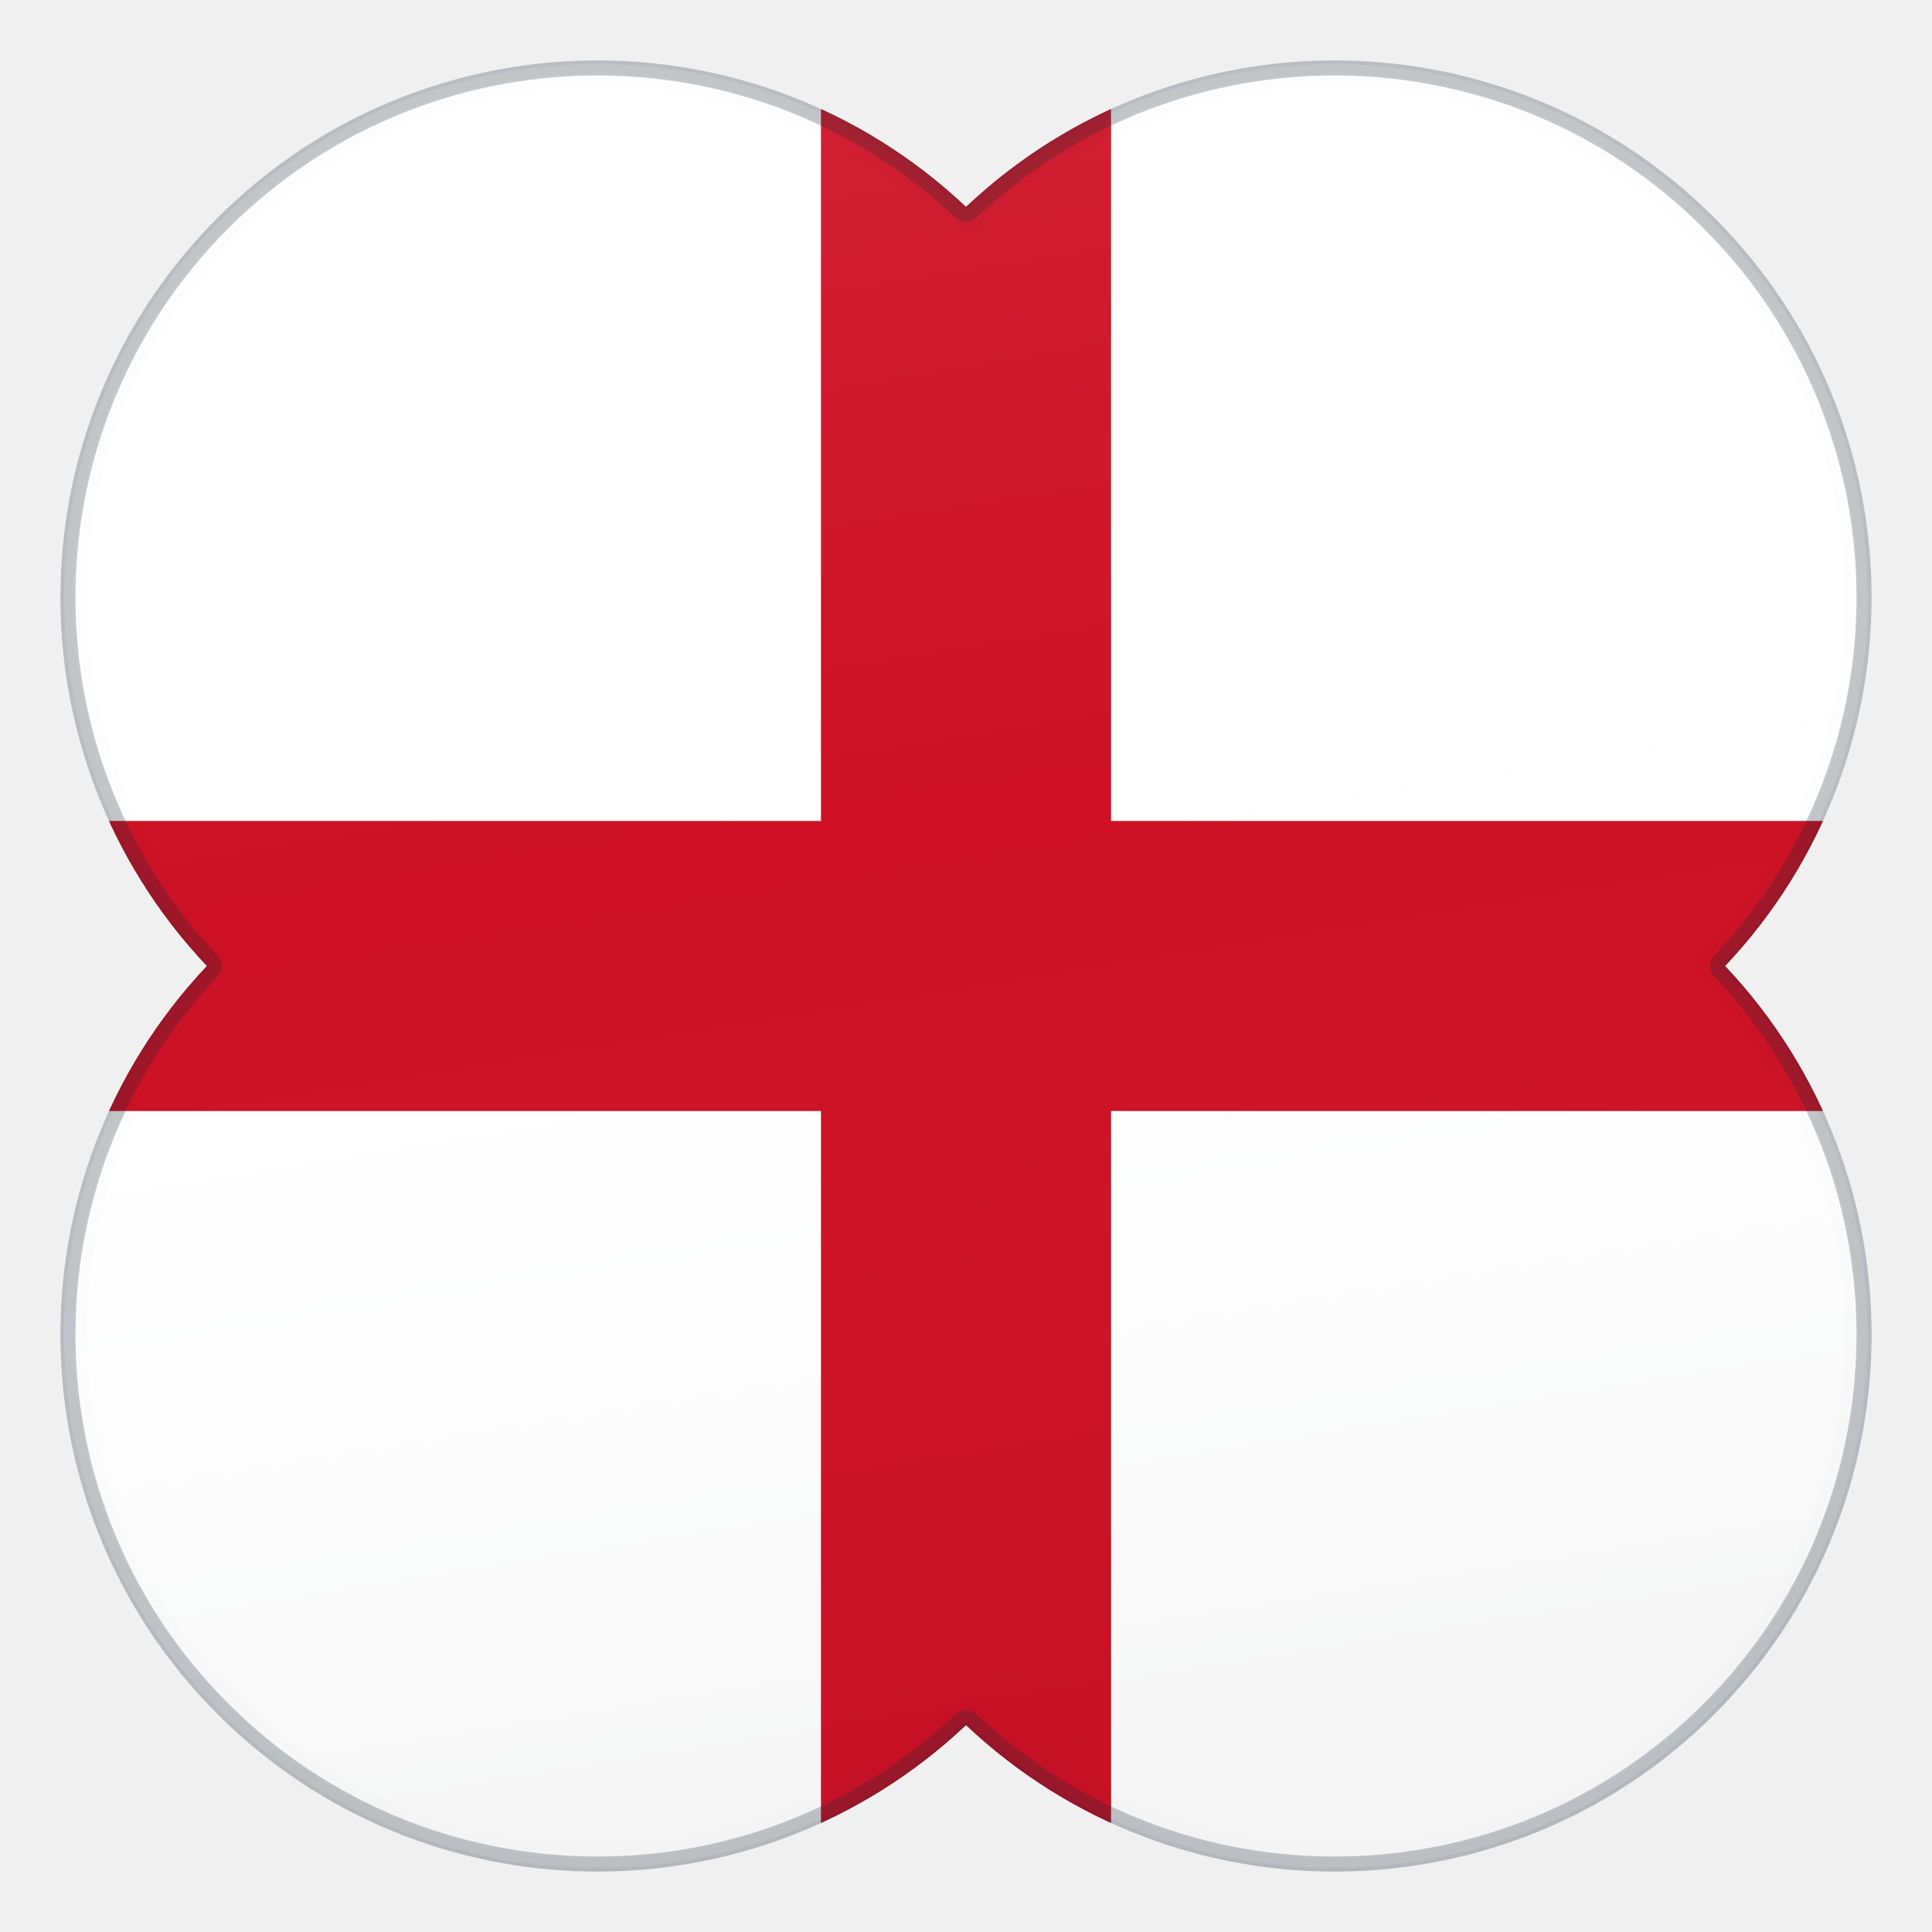
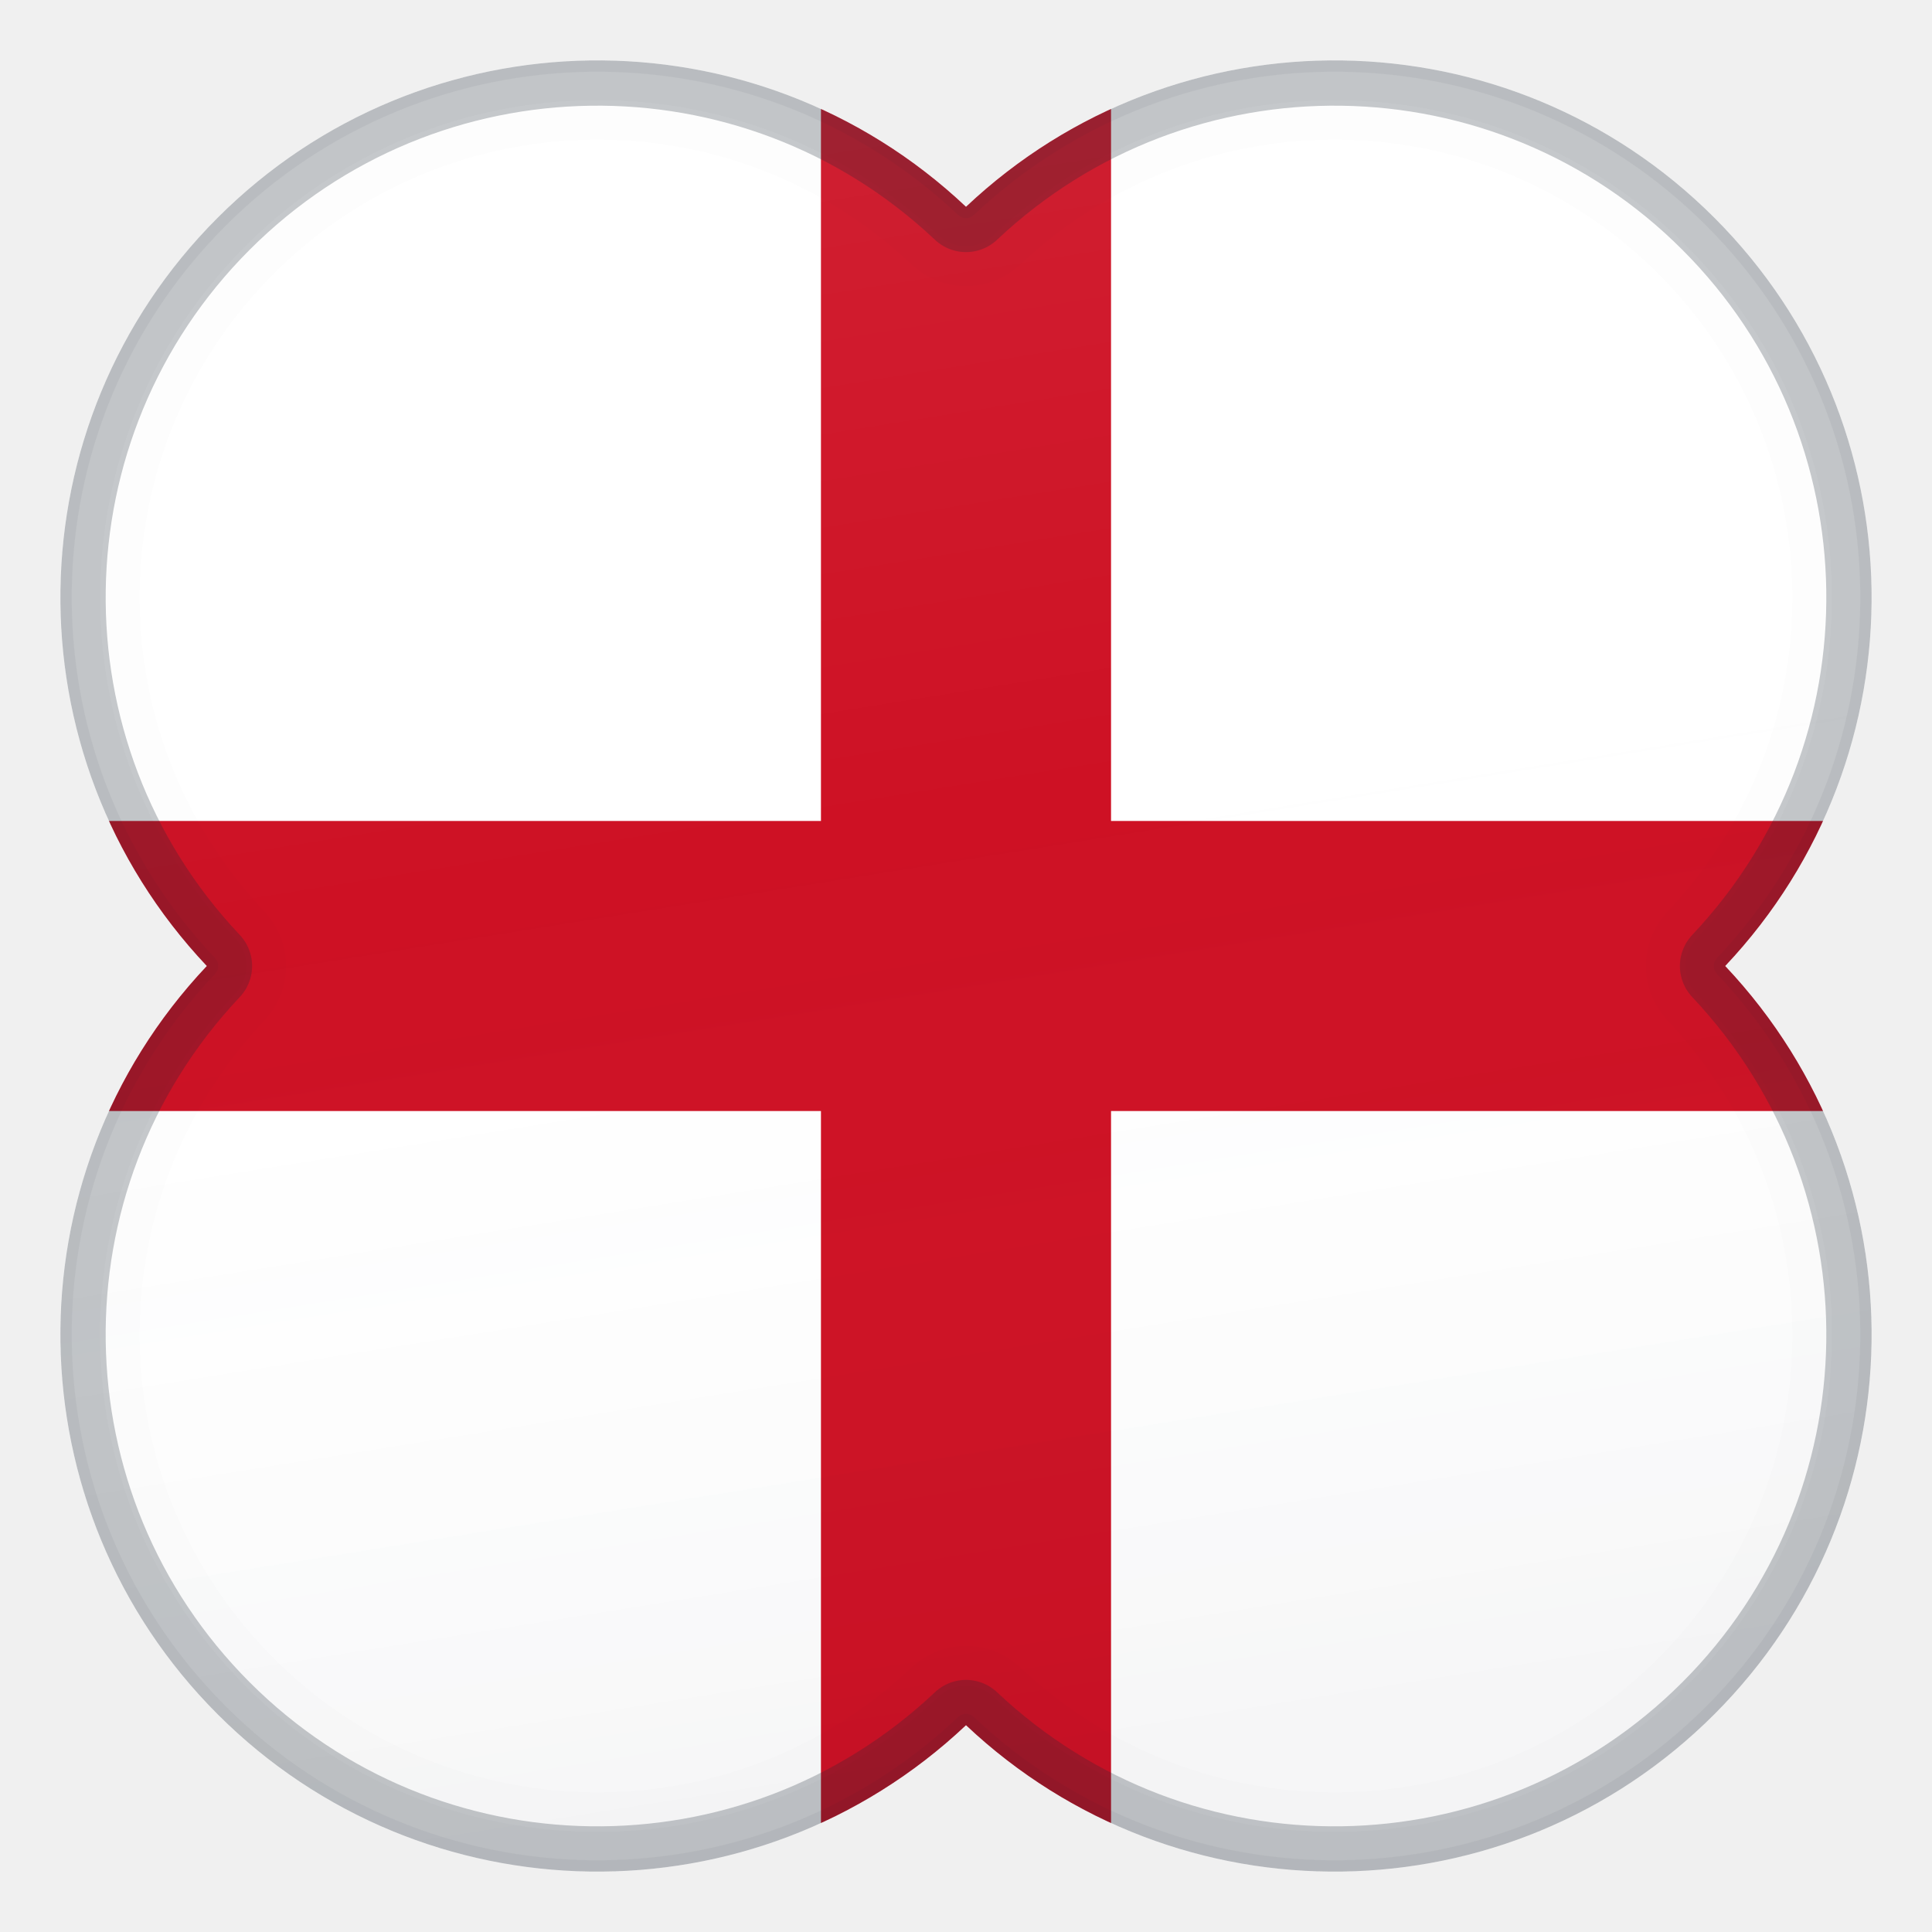
<svg xmlns="http://www.w3.org/2000/svg" viewBox="0 0 512 512" width="512" height="512" role="img" aria-labelledby="petal-soft-gb-eng-title">
  <defs>
    <path id="petal-soft-gb-eng-shape" d="M 256 54.811 A 142.322 142.322 0 0 1 457.189 256 A 142.322 142.322 0 0 1 256 457.189 A 142.322 142.322 0 0 1 54.811 256 A 142.322 142.322 0 0 1 256 54.811 Z" />
    <clipPath id="petal-soft-gb-eng-clip" clipPathUnits="userSpaceOnUse">
      <path d="M 256 54.811 A 142.322 142.322 0 0 1 457.189 256 A 142.322 142.322 0 0 1 256 457.189 A 142.322 142.322 0 0 1 54.811 256 A 142.322 142.322 0 0 1 256 54.811 Z" />
    </clipPath>
    <linearGradient id="petal-soft-gb-eng-shade" x1="0" y1="0" x2="0.16" y2="1">
      <stop offset="0%" stop-color="#ffffff" stop-opacity=".075" />
      <stop offset="48%" stop-color="#ffffff" stop-opacity="0" />
      <stop offset="100%" stop-color="#151a2b" stop-opacity=".038" />
    </linearGradient>
  </defs>
  <g clip-path="url(#petal-soft-gb-eng-clip)">
    <path d="M 256 54.811 A 142.322 142.322 0 0 1 457.189 256 A 142.322 142.322 0 0 1 256 457.189 A 142.322 142.322 0 0 1 54.811 256 A 142.322 142.322 0 0 1 256 54.811 Z" fill="#fff" />
    <g transform="translate(16, 16) scale(0.9375)">
      <path fill="#fff" d="M0 0h512v512H0z" />
      <path fill="#ce1124" d="M215 0h82v512h-82z" />
      <path fill="#ce1124" d="M0 215h512v82H0z" />
    </g>
    <path d="M 256 54.811 A 142.322 142.322 0 0 1 457.189 256 A 142.322 142.322 0 0 1 256 457.189 A 142.322 142.322 0 0 1 54.811 256 A 142.322 142.322 0 0 1 256 54.811 Z" fill="url(#petal-soft-gb-eng-shade)" />
-     <path d="M 256 54.811 A 142.322 142.322 0 0 1 457.189 256 A 142.322 142.322 0 0 1 256 457.189 A 142.322 142.322 0 0 1 54.811 256 A 142.322 142.322 0 0 1 256 54.811 Z" fill="none" stroke="#1c2433" stroke-width="14" stroke-opacity="0.01" stroke-linejoin="round" />
-     <path d="M 256 54.811 A 142.322 142.322 0 0 1 457.189 256 A 142.322 142.322 0 0 1 256 457.189 A 142.322 142.322 0 0 1 54.811 256 A 142.322 142.322 0 0 1 256 54.811 Z" fill="none" stroke="#1c2433" stroke-width="7" stroke-opacity="0.016" stroke-linejoin="round" />
-     <path d="M 256 54.811 A 142.322 142.322 0 0 1 457.189 256 A 142.322 142.322 0 0 1 256 457.189 A 142.322 142.322 0 0 1 54.811 256 A 142.322 142.322 0 0 1 256 54.811 Z" fill="none" stroke="#1c2433" stroke-width="2" stroke-opacity="0.05" stroke-linejoin="round" />
-     <path d="M 256 54.811 A 142.322 142.322 0 0 1 457.189 256 A 142.322 142.322 0 0 1 256 457.189 A 142.322 142.322 0 0 1 54.811 256 A 142.322 142.322 0 0 1 256 54.811 Z" fill="none" stroke="#1f2937" stroke-width="8" stroke-opacity="0.25" stroke-linejoin="round" />
+     <path d="M 256 54.811 A 142.322 142.322 0 0 1 457.189 256 A 142.322 142.322 0 0 1 256 457.189 A 142.322 142.322 0 0 1 54.811 256 A 142.322 142.322 0 0 1 256 54.811 Z" fill="none" stroke="#1c2433" stroke-width="42" stroke-opacity="0.01" stroke-linejoin="round" />
+     <path d="M 256 54.811 A 142.322 142.322 0 0 1 457.189 256 A 142.322 142.322 0 0 1 256 457.189 A 142.322 142.322 0 0 1 54.811 256 A 142.322 142.322 0 0 1 256 54.811 Z" fill="none" stroke="#1c2433" stroke-width="21" stroke-opacity="0.016" stroke-linejoin="round" />
+     <path d="M 256 54.811 A 142.322 142.322 0 0 1 457.189 256 A 142.322 142.322 0 0 1 256 457.189 A 142.322 142.322 0 0 1 54.811 256 A 142.322 142.322 0 0 1 256 54.811 Z" fill="none" stroke="#1c2433" stroke-width="6" stroke-opacity="0.05" stroke-linejoin="round" />
+     <path d="M 256 54.811 A 142.322 142.322 0 0 1 457.189 256 A 142.322 142.322 0 0 1 256 457.189 A 142.322 142.322 0 0 1 54.811 256 A 142.322 142.322 0 0 1 256 54.811 Z" fill="none" stroke="#1f2937" stroke-width="24" stroke-opacity="0.25" stroke-linejoin="round" />
  </g>
</svg>
